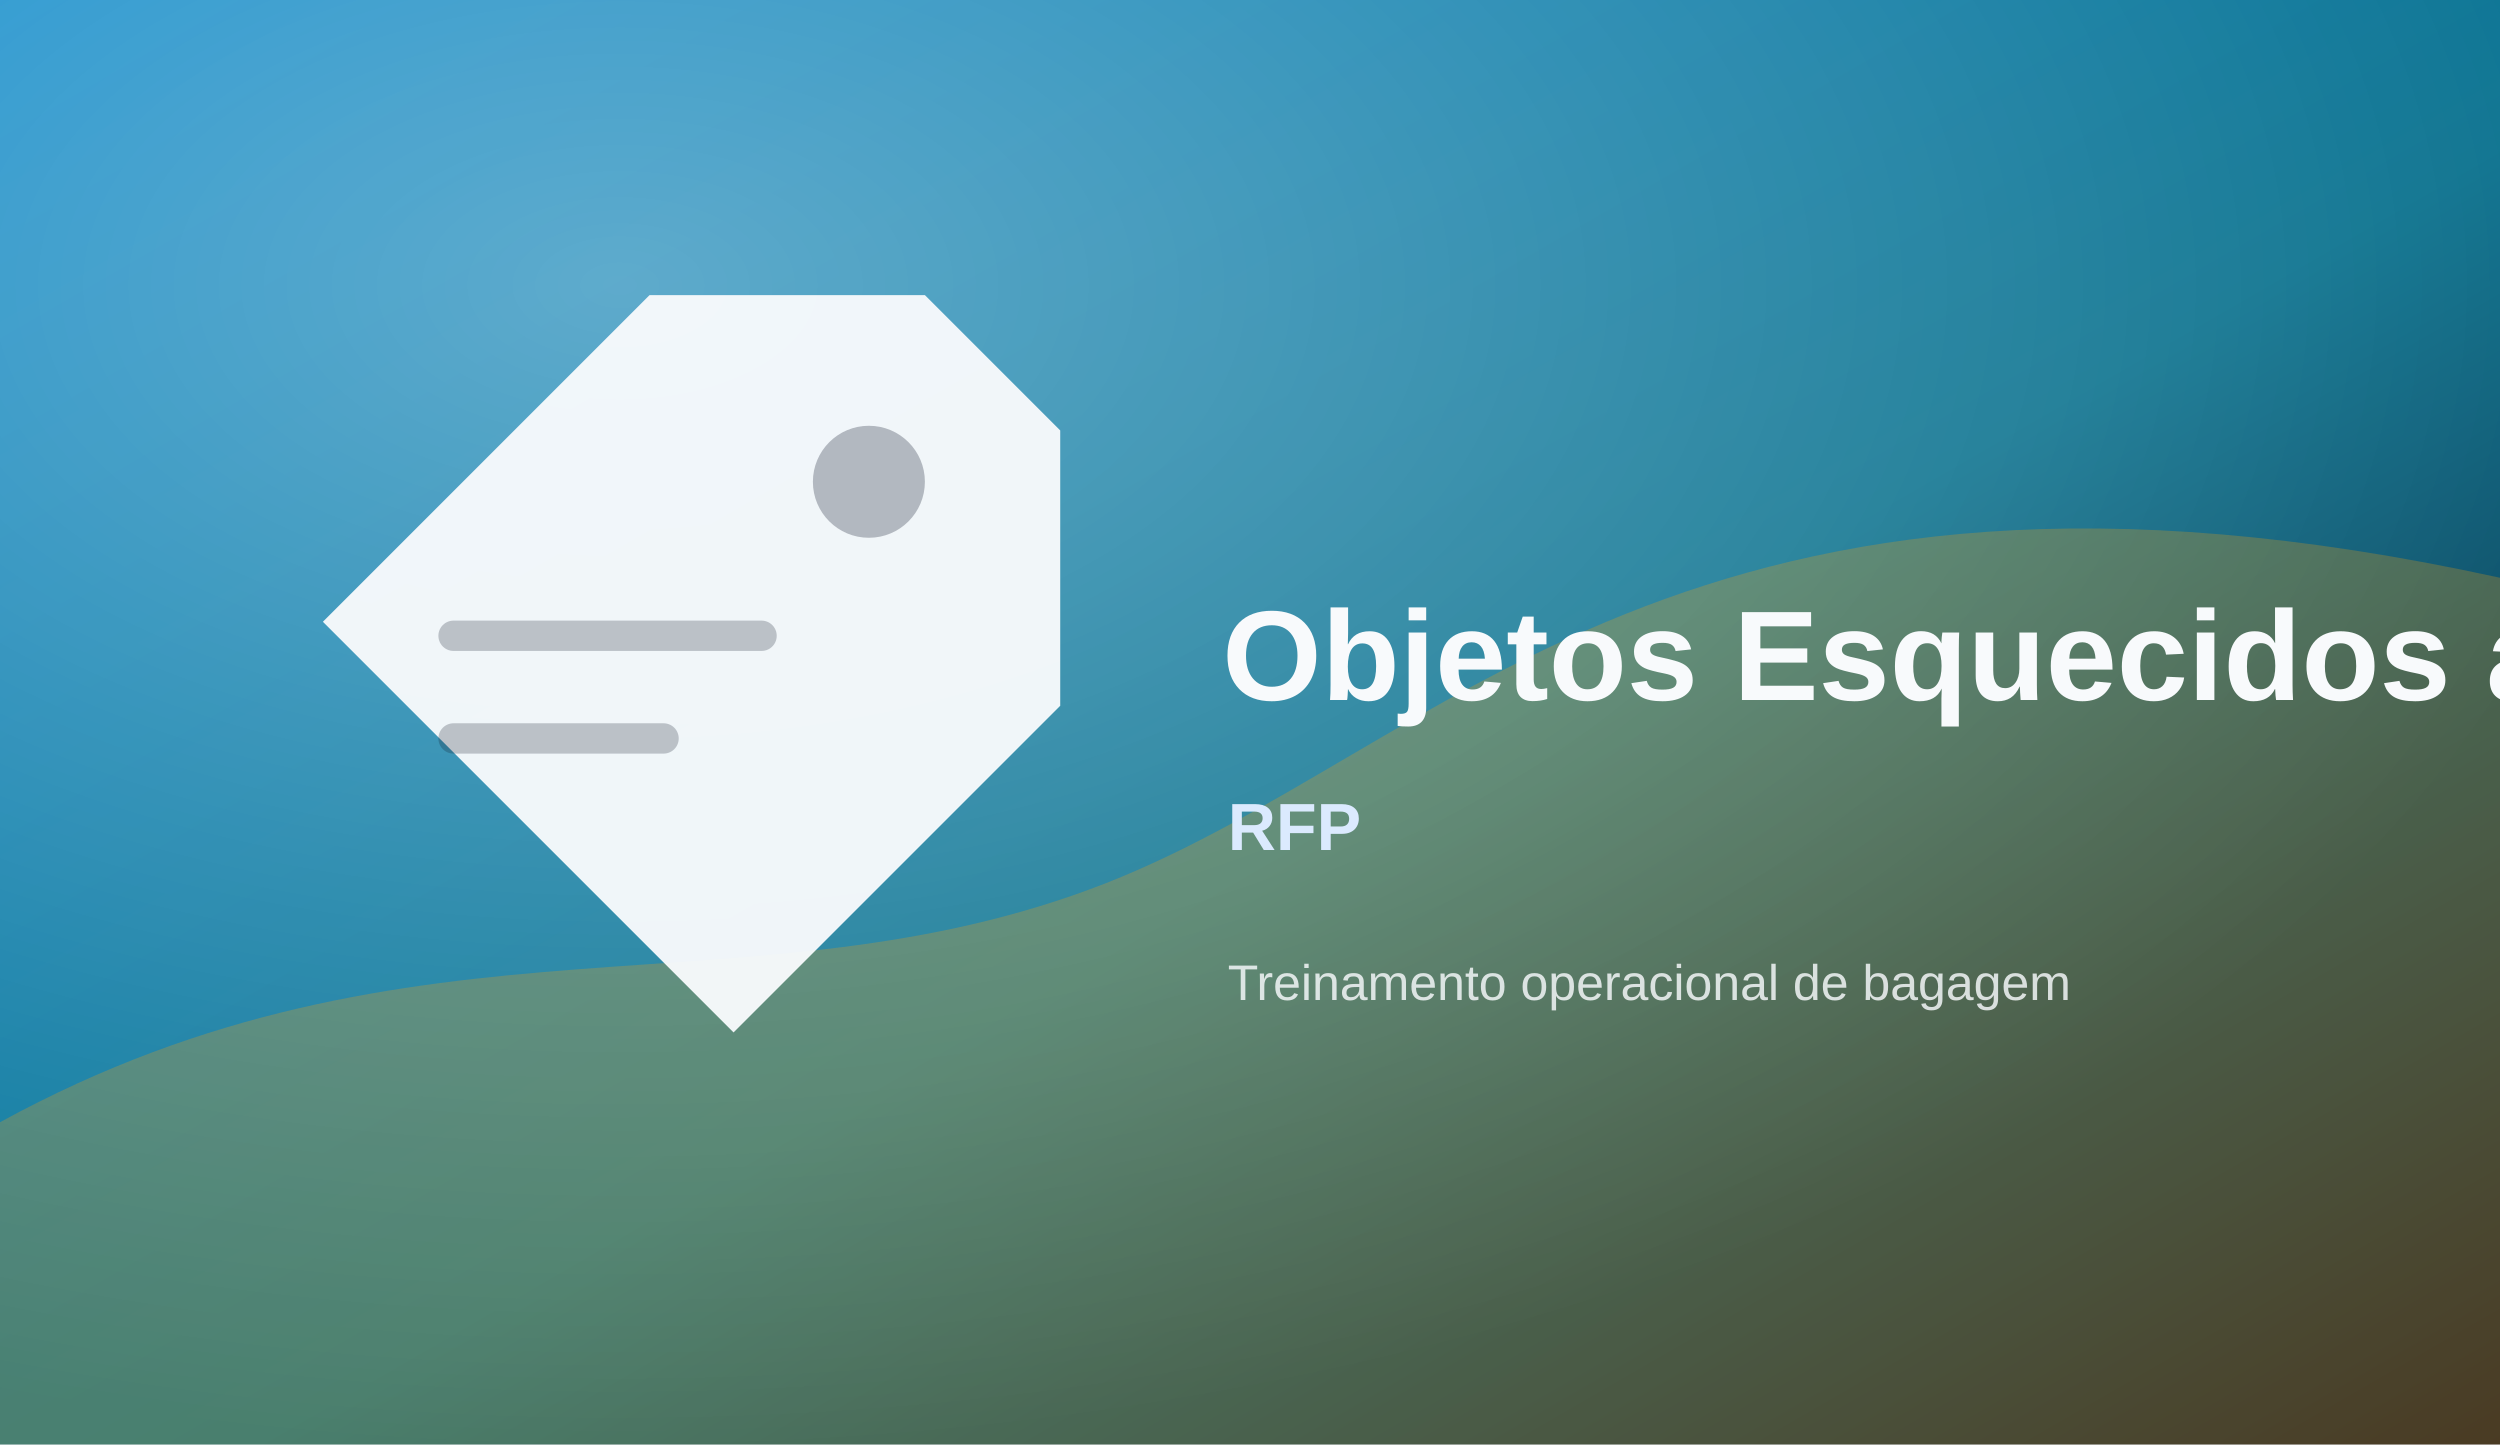
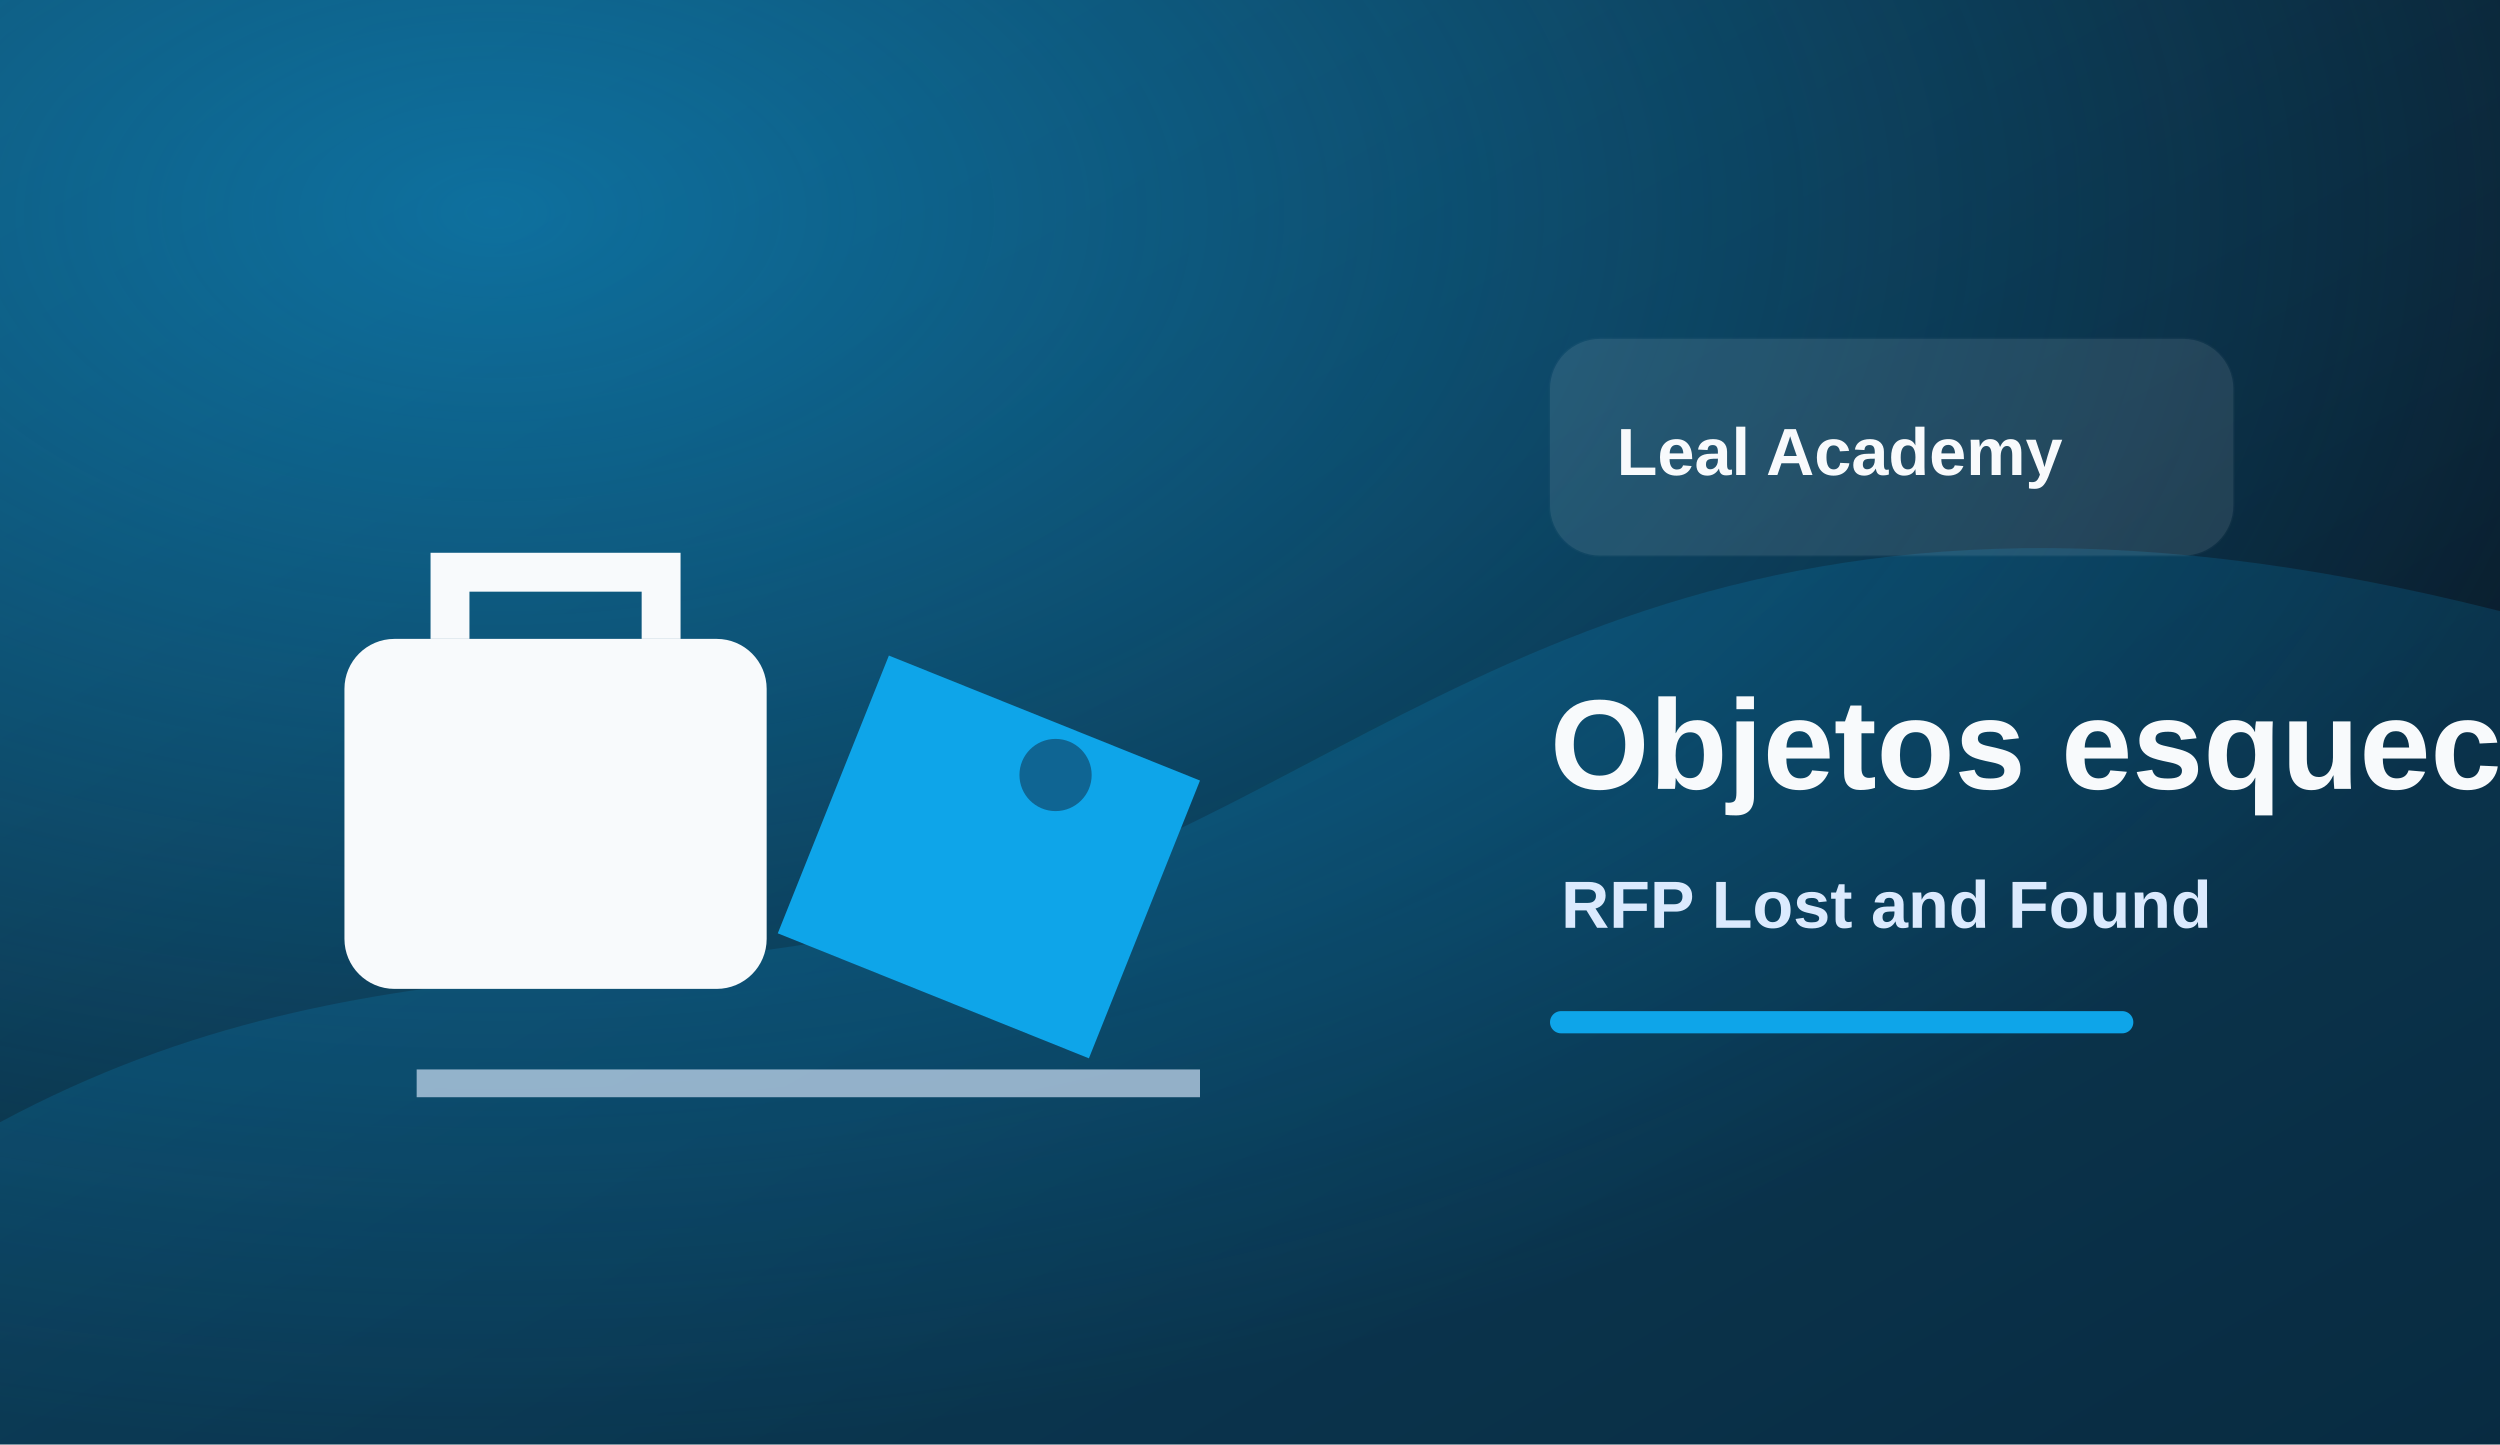
- <svg xmlns="http://www.w3.org/2000/svg" width="900" height="520" viewBox="0 0 900 520" role="img" aria-label="Objetos Esquecidos a Bordo - RFP">
+ <svg xmlns="http://www.w3.org/2000/svg" width="900" height="520" viewBox="0 0 900 520" role="img" aria-label="Objetos esquecidos">
  <defs>
-     <linearGradient id="g" x1="0" x2="1" y1="0" y2="1">
-       <stop offset="0" stop-color="#0284c7" />
-       <stop offset=".55" stop-color="#0e7490" />
-       <stop offset="1" stop-color="#0f172a" />
+     <linearGradient id="bg" x1="0" x2="1" y1="0" y2="1">
+       <stop offset="0" stop-color="#0f3448" />
+       <stop offset=".55" stop-color="#0b2436" />
+       <stop offset="1" stop-color="#071421" />
    </linearGradient>
-     <radialGradient id="light" cx=".25" cy=".2" r=".8">
-       <stop offset="0" stop-color="#ffffff" stop-opacity=".35" />
-       <stop offset="1" stop-color="#ffffff" stop-opacity="0" />
+     <radialGradient id="halo" cx=".20" cy=".15" r=".85">
+       <stop offset="0" stop-color="#0ea5e9" stop-opacity=".55" />
+       <stop offset="1" stop-color="#0ea5e9" stop-opacity="0" />
    </radialGradient>
  </defs>
-   <rect width="900" height="520" fill="url(#g)" />
-   <rect width="900" height="520" fill="url(#light)" />
-   <path d="M0 404c150-82 270-36 398-86 122-48 210-174 502-110v312H0z" fill="#f59e0b" opacity=".26" />
-   <g transform="translate(44 34) scale(.84)" fill="none" stroke-linecap="round" stroke-linejoin="round">
-     <path d="M86 226L226 86h118l58 58v118L262 402z" fill="#f8fafc" opacity=".96" />
-     <circle cx="320" cy="166" r="24" fill="#0f172a" opacity=".28" />
-     <path d="M142 232h132M142 276h90" stroke="#0f172a" stroke-width="13" opacity=".24" />
+   <rect width="900" height="520" fill="url(#bg)" />
+   <rect width="900" height="520" fill="url(#halo)" />
+   <path d="M0 404c138-74 250-38 384-88 132-50 232-168 516-96v300H0z" fill="#0ea5e9" opacity=".16" />
+   <g transform="translate(42 38)">
+     <rect x="82" y="192" width="152" height="126" rx="18" fill="#f8fafc" />
+     <path d="M120 192v-24h76v24" stroke="#f8fafc" stroke-width="14" fill="none" />
+     <path d="M278 198l112 45-40 100-112-45z" fill="#0ea5e9" />
+     <circle cx="338" cy="241" r="13" fill="#0f172a" opacity=".45" />
+     <path d="M108 352h282" stroke="#dbeafe" stroke-width="10" opacity=".65" />
  </g>
-   <text x="440" y="252" fill="#f8fafc" font-family="Segoe UI, Arial, sans-serif" font-size="46" font-weight="800">Objetos Esquecidos a Bordo</text>
-   <text x="442" y="306" fill="#dbeafe" font-family="Segoe UI, Arial, sans-serif" font-size="24" font-weight="600">RFP</text>
-   <text x="442" y="360" fill="#f8fafc" opacity=".82" font-family="Segoe UI, Arial, sans-serif" font-size="18">Treinamento operacional de bagagem</text>
+   <rect x="558" y="122" width="246" height="78" rx="18" fill="#ffffff" opacity=".10" stroke="#ffffff" stroke-opacity=".22" />
+   <text x="582" y="171" fill="#f8fafc" font-family="Segoe UI, Arial, sans-serif" font-size="24" font-weight="800">Leal Academy</text>
+   <text x="558" y="284" fill="#f8fafc" font-family="Segoe UI, Arial, sans-serif" font-size="46" font-weight="900">Objetos esquecidos</text>
+   <text x="562" y="334" fill="#dbeafe" font-family="Segoe UI, Arial, sans-serif" font-size="24" font-weight="700">RFP Lost and Found</text>
+   <path d="M562 368h202" stroke="#0ea5e9" stroke-width="8" stroke-linecap="round" />
</svg>
